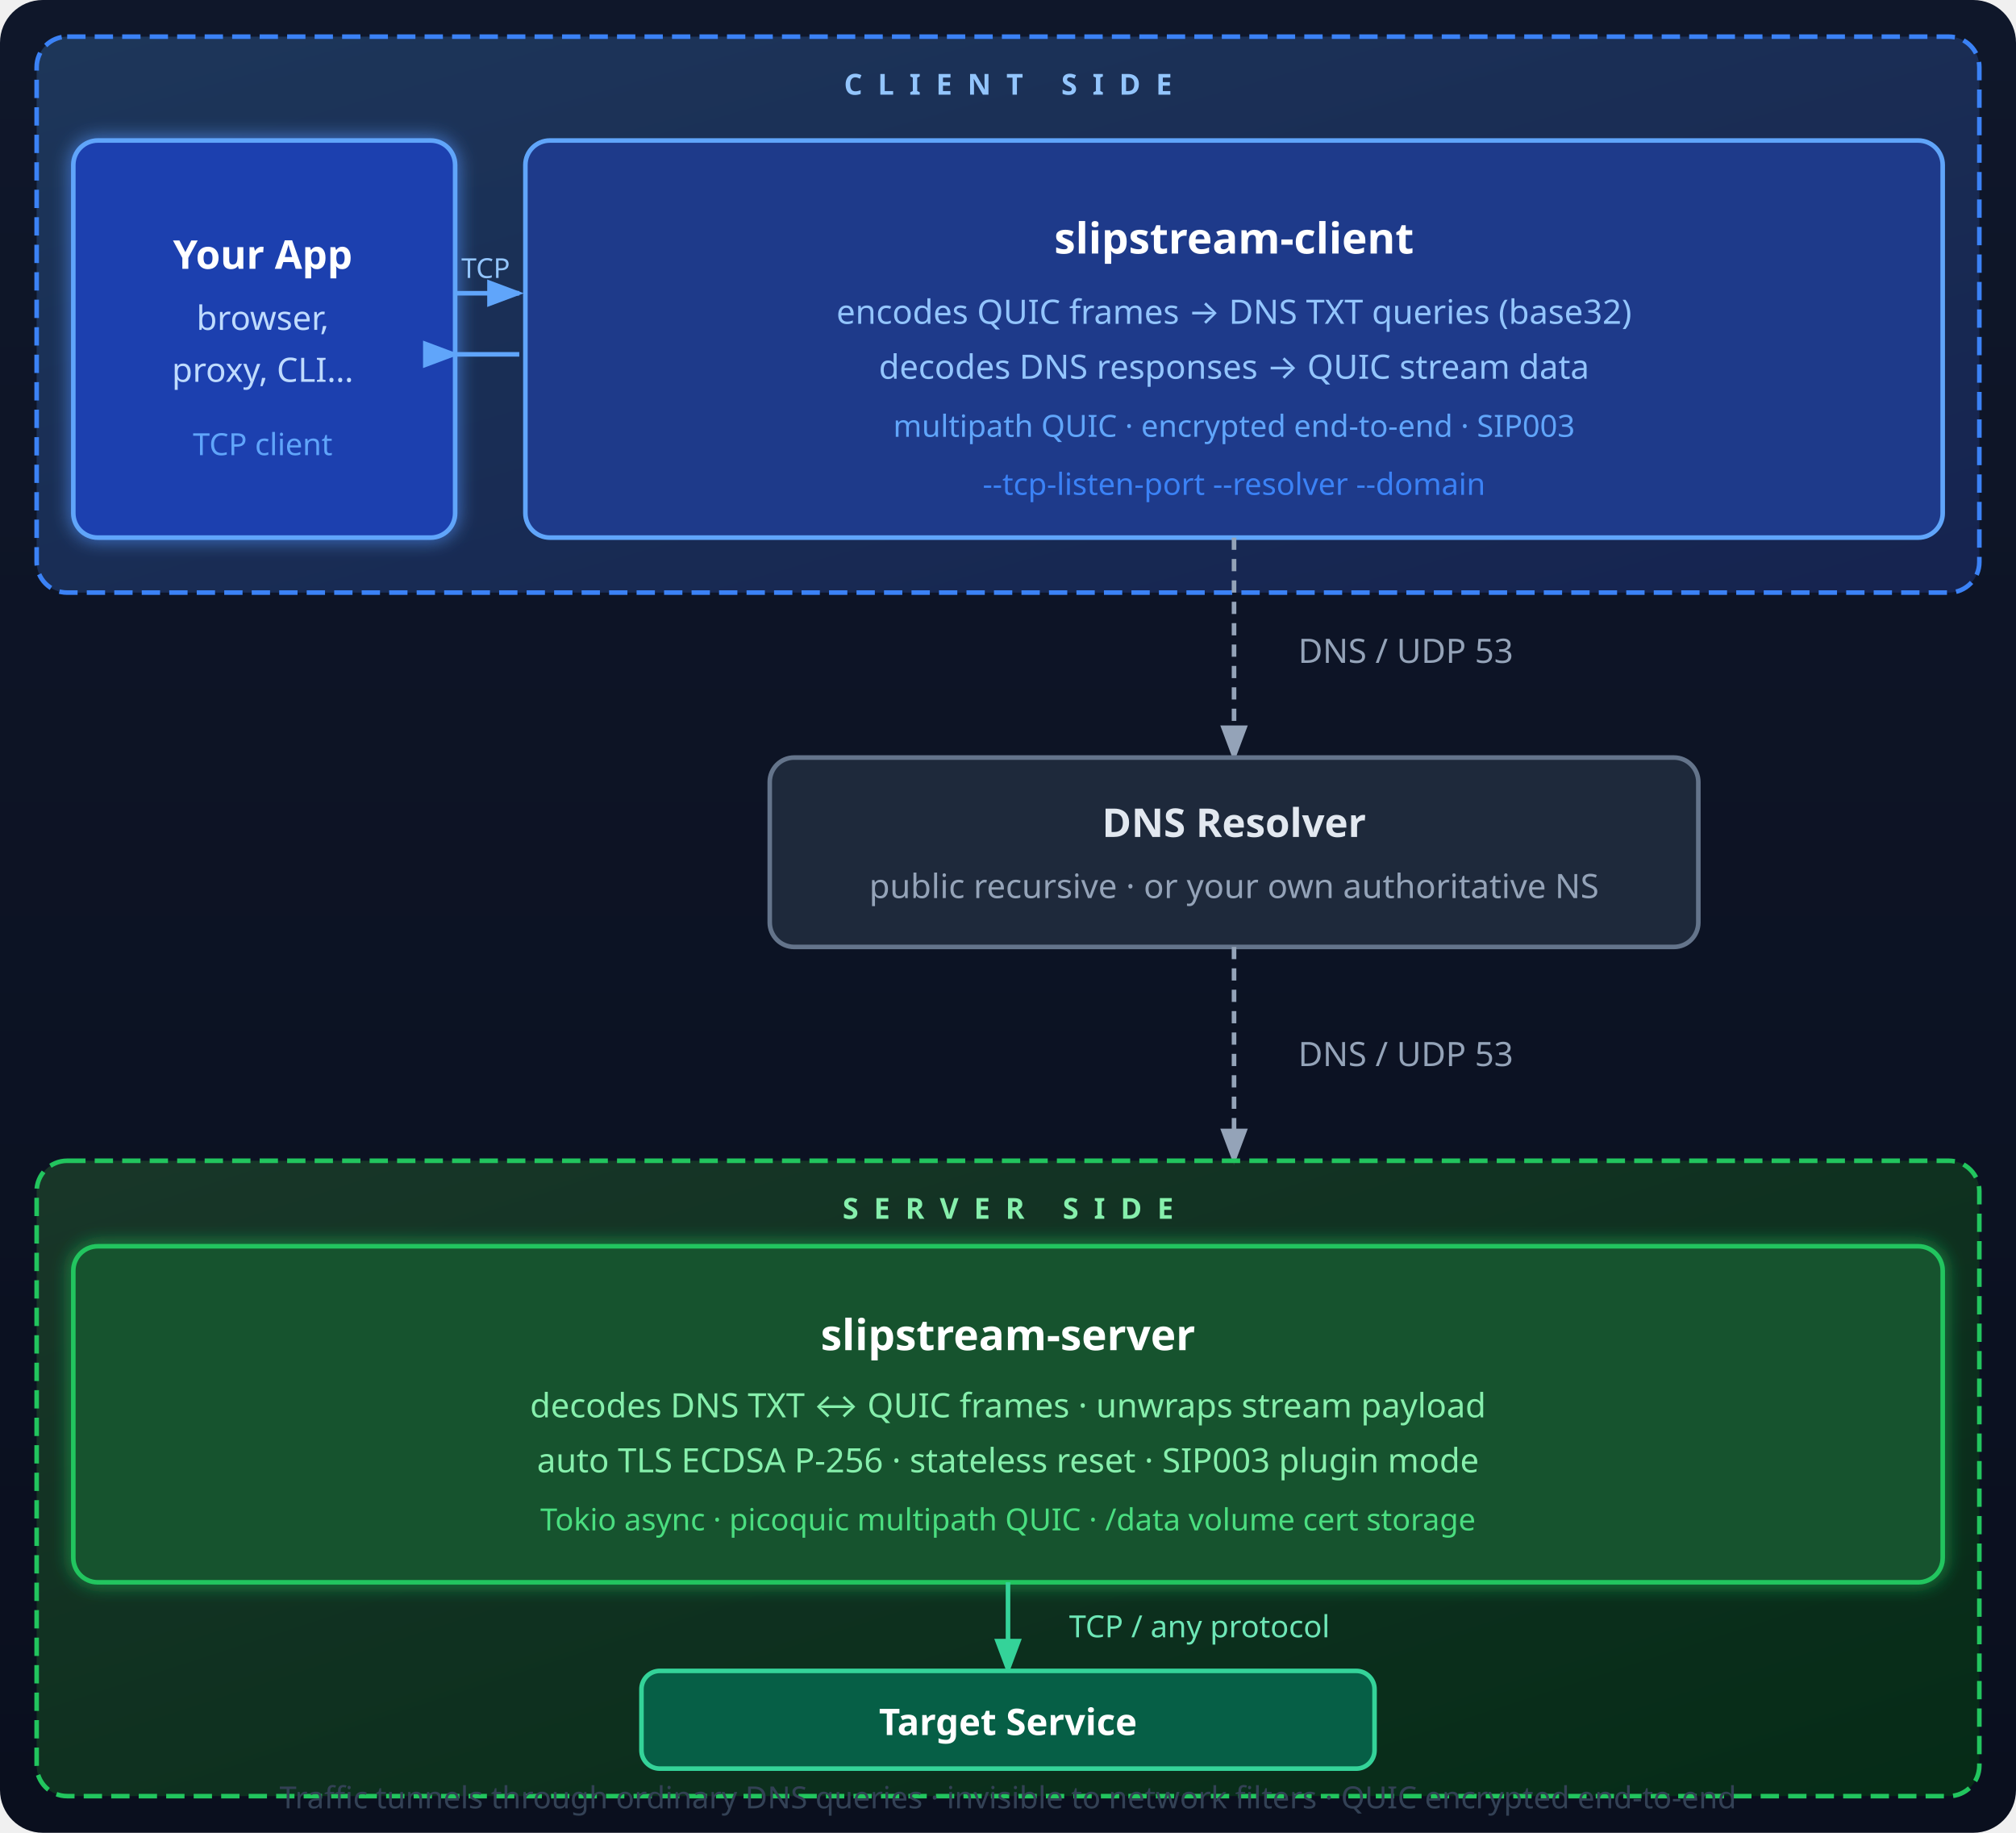
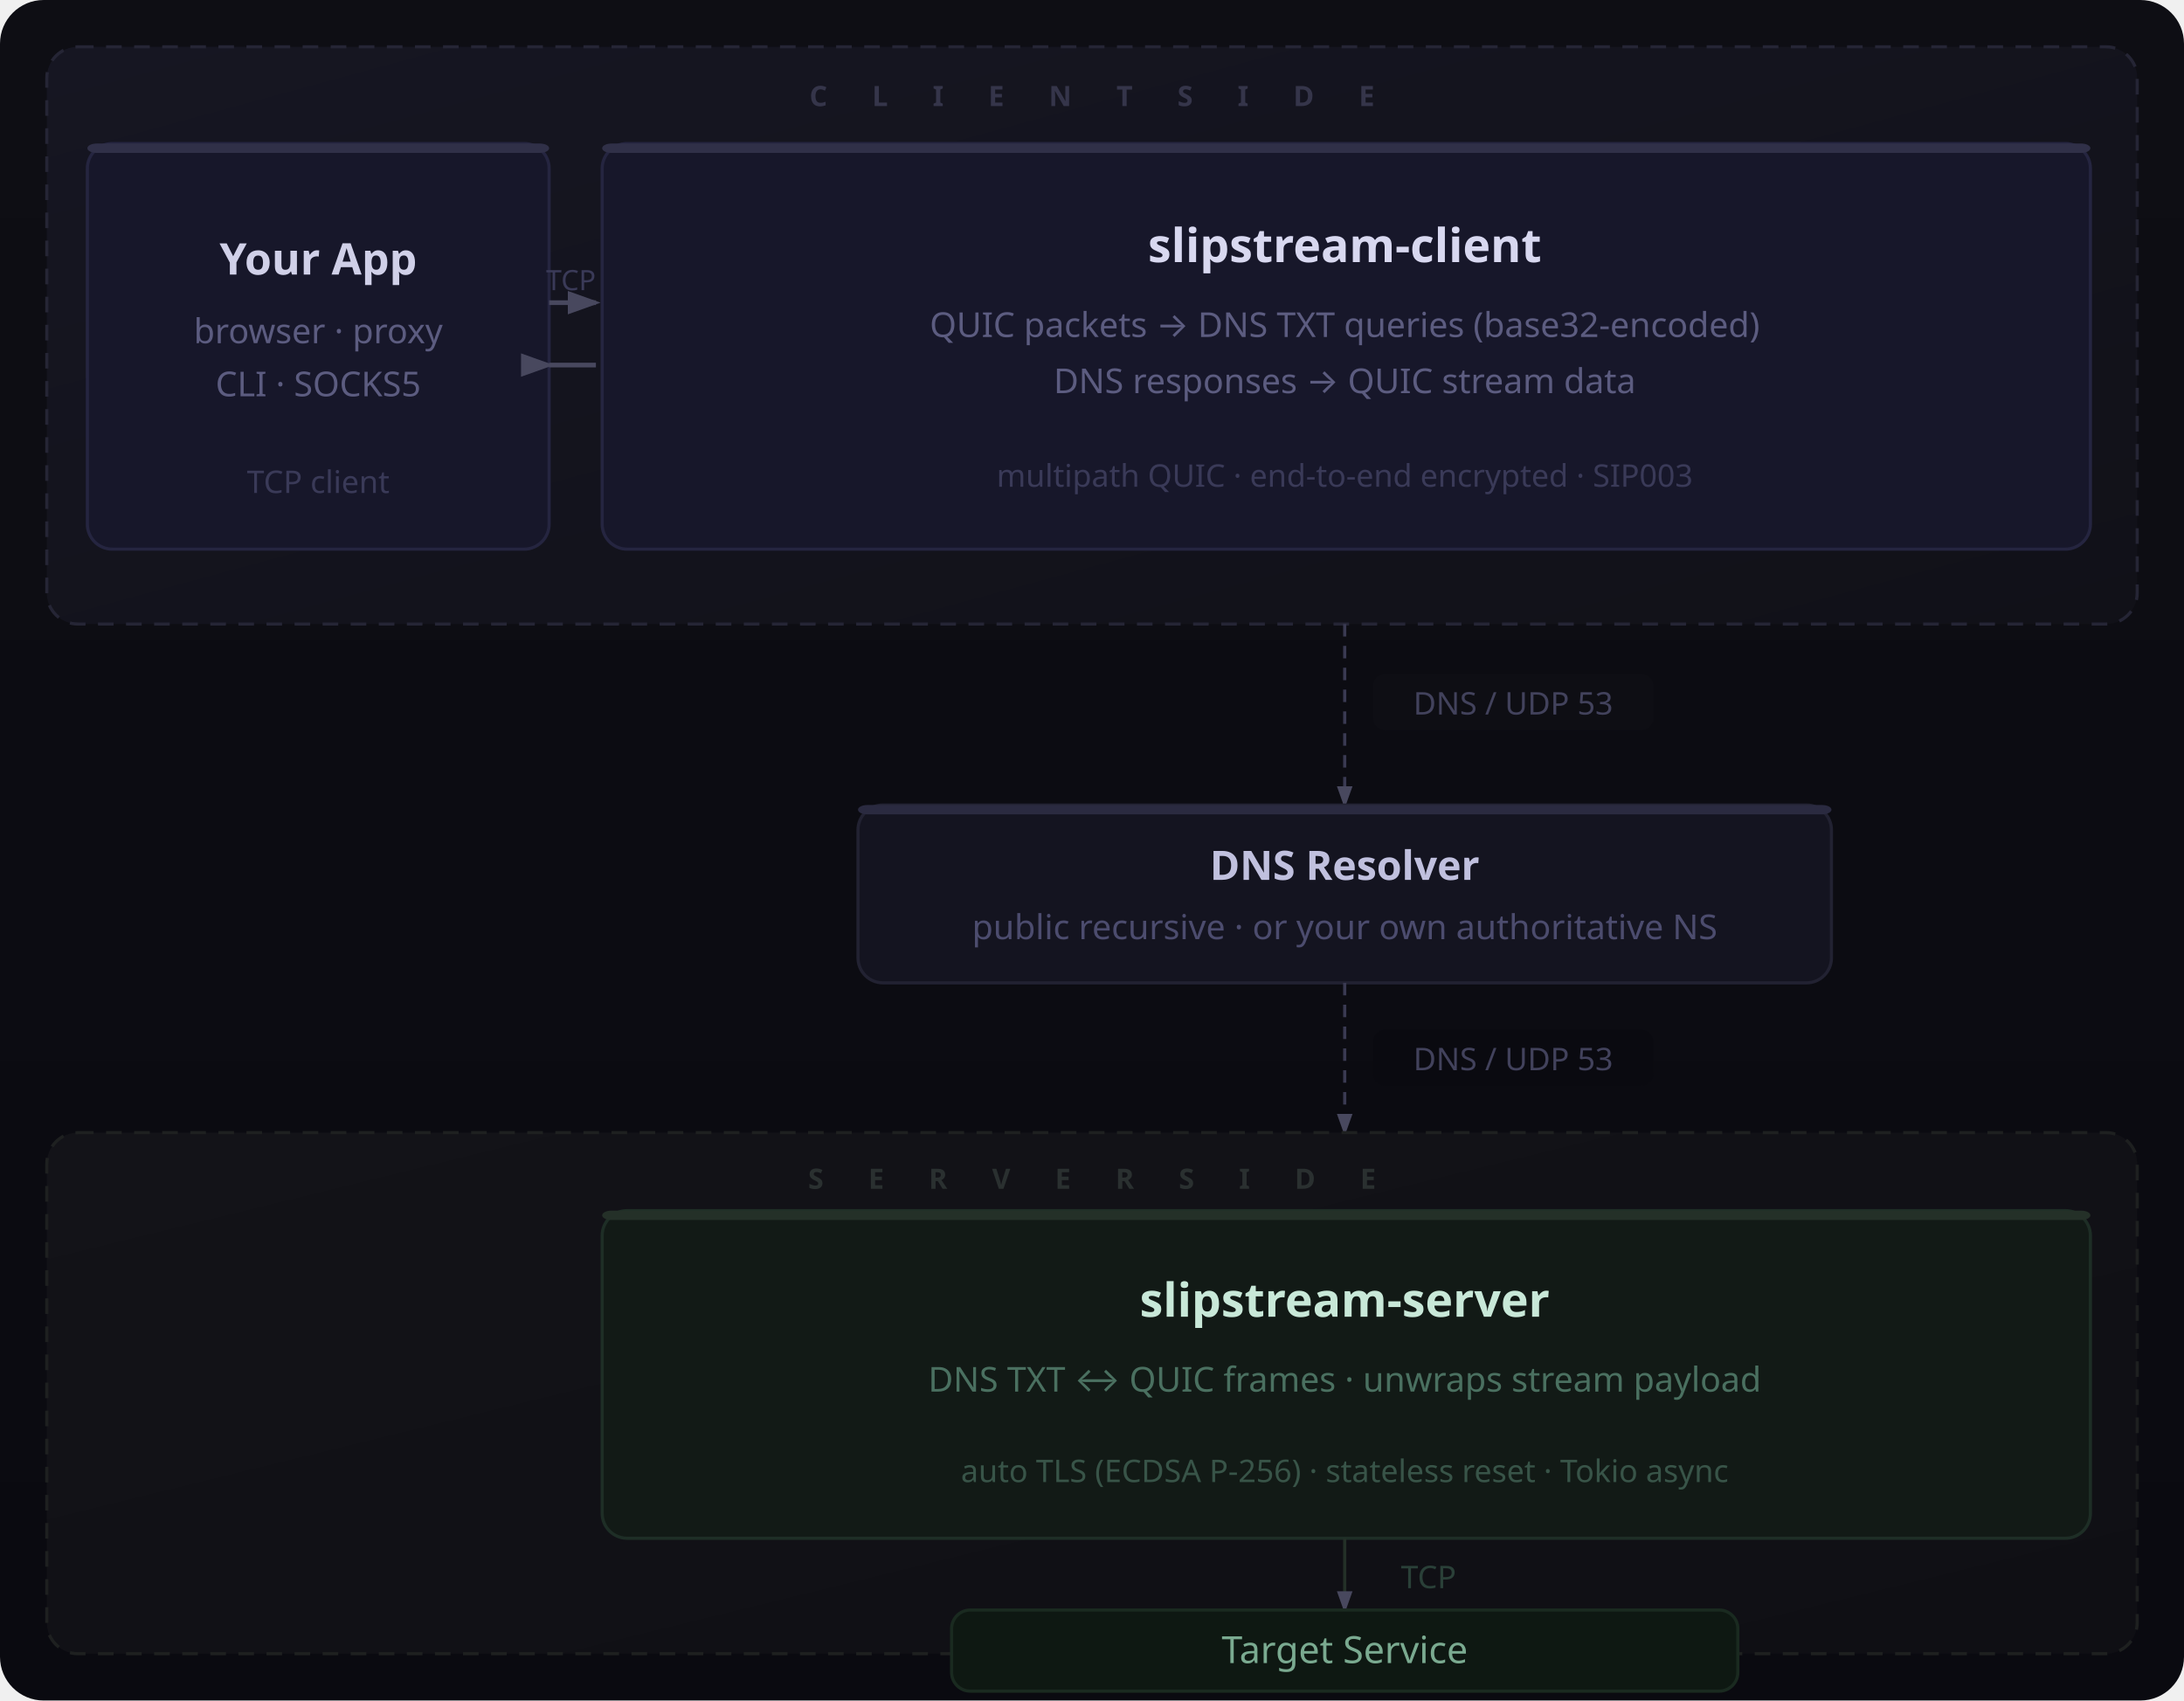
- <svg xmlns="http://www.w3.org/2000/svg" viewBox="0 0 660 600" font-family="'Segoe UI', system-ui, -apple-system, sans-serif">
+ <svg xmlns="http://www.w3.org/2000/svg" viewBox="0 0 700 545" font-family="'Segoe UI', system-ui, -apple-system, sans-serif">
  <defs>
-     <marker id="arr-blue" markerWidth="8" markerHeight="6" refX="7" refY="3" orient="auto">
-       <polygon points="0 0,8 3,0 6" fill="#60a5fa" />
+     <marker id="arr" markerWidth="7" markerHeight="5" refX="6" refY="2.5" orient="auto">
+       <polygon points="0 0,7 2.5,0 5" fill="#48485e" />
    </marker>
-     <marker id="arr-blue-l" markerWidth="8" markerHeight="6" refX="1" refY="3" orient="auto">
-       <polygon points="8 0,0 3,8 6" fill="#60a5fa" />
-     </marker>
-     <marker id="arr-slate" markerWidth="8" markerHeight="6" refX="7" refY="3" orient="auto">
-       <polygon points="0 0,8 3,0 6" fill="#94a3b8" />
-     </marker>
-     <marker id="arr-green" markerWidth="8" markerHeight="6" refX="7" refY="3" orient="auto">
-       <polygon points="0 0,8 3,0 6" fill="#34d399" />
-     </marker>
-     <marker id="arr-green-l" markerWidth="8" markerHeight="6" refX="1" refY="3" orient="auto">
-       <polygon points="8 0,0 3,8 6" fill="#34d399" />
+     <marker id="arr-l" markerWidth="7" markerHeight="5" refX="1" refY="2.5" orient="auto">
+       <polygon points="7 0,0 2.5,7 5" fill="#48485e" />
    </marker>
    <linearGradient id="bg" x1="0" y1="0" x2="0" y2="1">
-       <stop offset="0%" stop-color="#0f172a" />
-       <stop offset="100%" stop-color="#0a0f1e" />
+       <stop offset="0%" stop-color="#0e0e14" />
+       <stop offset="100%" stop-color="#0a0a10" />
    </linearGradient>
-     <linearGradient id="client-fill" x1="0" y1="0" x2="1" y2="1">
-       <stop offset="0%" stop-color="#1e3a5f" stop-opacity="0.9" />
-       <stop offset="100%" stop-color="#172554" stop-opacity="0.9" />
+     <linearGradient id="panel-c" x1="0" y1="0" x2="1" y2="1">
+       <stop offset="0%" stop-color="#161622" />
+       <stop offset="100%" stop-color="#111118" />
    </linearGradient>
-     <linearGradient id="server-fill" x1="0" y1="0" x2="1" y2="1">
-       <stop offset="0%" stop-color="#1a3a2a" stop-opacity="0.9" />
-       <stop offset="100%" stop-color="#052e16" stop-opacity="0.9" />
+     <linearGradient id="panel-s" x1="0" y1="0" x2="1" y2="1">
+       <stop offset="0%" stop-color="#131318" />
+       <stop offset="100%" stop-color="#0f0f14" />
    </linearGradient>
-     <filter id="glow-blue" x="-20%" y="-20%" width="140%" height="140%">
-       <feGaussianBlur stdDeviation="3" result="blur" />
-       <feMerge>
-         <feMergeNode in="blur" />
-         <feMergeNode in="SourceGraphic" />
-       </feMerge>
-     </filter>
-     <filter id="glow-green" x="-20%" y="-20%" width="140%" height="140%">
-       <feGaussianBlur stdDeviation="3" result="blur" />
-       <feMerge>
-         <feMergeNode in="blur" />
-         <feMergeNode in="SourceGraphic" />
-       </feMerge>
-     </filter>
+     <linearGradient id="box" x1="0" y1="0" x2="0" y2="1">
+       <stop offset="0%" stop-color="#1d1d2e" />
+       <stop offset="100%" stop-color="#17172400" />
+     </linearGradient>
  </defs>
-   <rect width="660" height="600" rx="14" fill="url(#bg)" />
-   <rect x="12" y="12" width="636" height="182" rx="10" fill="url(#client-fill)" stroke="#3b82f6" stroke-width="1.5" stroke-dasharray="6 3" />
-   <text x="330" y="31" text-anchor="middle" font-size="9.5" font-weight="700" fill="#93c5fd" letter-spacing="5">CLIENT  SIDE</text>
-   <rect x="24" y="46" width="125" height="130" rx="8" fill="#1e40af" stroke="#60a5fa" stroke-width="1.5" filter="url(#glow-blue)" />
-   <text x="86" y="88" text-anchor="middle" font-size="13" font-weight="700" fill="#fff">Your App</text>
-   <text x="86" y="108" text-anchor="middle" font-size="11" fill="#bfdbfe">browser,</text>
-   <text x="86" y="125" text-anchor="middle" font-size="11" fill="#bfdbfe">proxy, CLI…</text>
-   <text x="86" y="149" text-anchor="middle" font-size="10" fill="#60a5fa">TCP client</text>
-   <rect x="172" y="46" width="464" height="130" rx="8" fill="#1e3a8a" stroke="#60a5fa" stroke-width="1.5" />
-   <text x="404" y="83" text-anchor="middle" font-size="14" font-weight="700" fill="#fff">slipstream-client</text>
-   <text x="404" y="106" text-anchor="middle" font-size="11" fill="#93c5fd">encodes QUIC frames → DNS TXT queries (base32)</text>
-   <text x="404" y="124" text-anchor="middle" font-size="11" fill="#93c5fd">decodes DNS responses → QUIC stream data</text>
-   <text x="404" y="143" text-anchor="middle" font-size="10" fill="#60a5fa">multipath QUIC  ·  encrypted end-to-end  ·  SIP003</text>
-   <text x="404" y="162" text-anchor="middle" font-size="10" fill="#3b82f6">--tcp-listen-port  --resolver  --domain</text>
-   <line x1="149" y1="96" x2="170" y2="96" stroke="#60a5fa" stroke-width="1.5" marker-end="url(#arr-blue)" />
-   <line x1="170" y1="116" x2="149" y2="116" stroke="#60a5fa" stroke-width="1.5" marker-end="url(#arr-blue-l)" />
-   <text x="159" y="91" text-anchor="middle" font-size="9" fill="#93c5fd">TCP</text>
-   <line x1="404" y1="176" x2="404" y2="248" stroke="#94a3b8" stroke-width="1.5" stroke-dasharray="4 3" marker-end="url(#arr-slate)" />
-   <text x="425" y="217" font-size="11" fill="#94a3b8">DNS / UDP  53</text>
-   <rect x="252" y="248" width="304" height="62" rx="8" fill="#1e293b" stroke="#64748b" stroke-width="1.5" />
-   <text x="404" y="274" text-anchor="middle" font-size="13" font-weight="700" fill="#e2e8f0">DNS Resolver</text>
-   <text x="404" y="294" text-anchor="middle" font-size="11" fill="#94a3b8">public recursive  ·  or your own authoritative NS</text>
-   <line x1="404" y1="310" x2="404" y2="380" stroke="#94a3b8" stroke-width="1.5" stroke-dasharray="4 3" marker-end="url(#arr-slate)" />
-   <text x="425" y="349" font-size="11" fill="#94a3b8">DNS / UDP  53</text>
-   <rect x="12" y="380" width="636" height="208" rx="10" fill="url(#server-fill)" stroke="#22c55e" stroke-width="1.5" stroke-dasharray="6 3" />
-   <text x="330" y="399" text-anchor="middle" font-size="9.5" font-weight="700" fill="#86efac" letter-spacing="5">SERVER  SIDE</text>
-   <rect x="24" y="408" width="612" height="110" rx="8" fill="#14532d" stroke="#22c55e" stroke-width="1.5" filter="url(#glow-green)" />
-   <text x="330" y="442" text-anchor="middle" font-size="14" font-weight="700" fill="#fff">slipstream-server</text>
-   <text x="330" y="464" text-anchor="middle" font-size="11" fill="#86efac">decodes DNS TXT ↔ QUIC frames  ·  unwraps stream payload</text>
-   <text x="330" y="482" text-anchor="middle" font-size="11" fill="#86efac">auto TLS ECDSA P-256  ·  stateless reset  ·  SIP003 plugin mode</text>
-   <text x="330" y="501" text-anchor="middle" font-size="10" fill="#4ade80">Tokio async  ·  picoquic multipath QUIC  ·  /data volume cert storage</text>
-   <line x1="330" y1="518" x2="330" y2="547" stroke="#34d399" stroke-width="1.5" marker-end="url(#arr-green)" />
-   <text x="350" y="536" font-size="10" fill="#6ee7b7">TCP / any protocol</text>
-   <rect x="210" y="547" width="240" height="32" rx="6" fill="#065f46" stroke="#34d399" stroke-width="1.5" />
-   <text x="330" y="568" text-anchor="middle" font-size="12" font-weight="600" fill="#fff">Target Service</text>
-   <text x="330" y="592" text-anchor="middle" font-size="10" fill="#334155">
-     Traffic tunnels through ordinary DNS queries · invisible to network filters · QUIC encrypted end-to-end
-   </text>
+   <rect width="700" height="545" rx="14" fill="url(#bg)" />
+   <rect x="15" y="15" width="670" height="185" rx="10" fill="url(#panel-c)" stroke="#252535" stroke-width="1" stroke-dasharray="5 4" />
+   <text x="350" y="34" text-anchor="middle" font-size="9" font-weight="600" fill="#35354a" letter-spacing="6">C L I E N T   S I D E</text>
+   <rect x="28" y="46" width="148" height="130" rx="8" fill="#17172a" stroke="#252540" stroke-width="1" />
+   <rect x="28" y="46" width="148" height="3" rx="3" fill="#303048" />
+   <text x="102" y="88" text-anchor="middle" font-size="14" font-weight="600" fill="#d0d0e8">Your App</text>
+   <text x="102" y="110" text-anchor="middle" font-size="11" fill="#5c5c80">browser · proxy</text>
+   <text x="102" y="127" text-anchor="middle" font-size="11" fill="#5c5c80">CLI · SOCKS5</text>
+   <text x="102" y="158" text-anchor="middle" font-size="10" fill="#3a3a58">TCP client</text>
+   <line x1="176" y1="97" x2="191" y2="97" stroke="#48485e" stroke-width="1.5" marker-end="url(#arr)" />
+   <line x1="191" y1="117" x2="176" y2="117" stroke="#48485e" stroke-width="1.5" marker-end="url(#arr-l)" />
+   <text x="183" y="93" text-anchor="middle" font-size="9" fill="#3a3a58">TCP</text>
+   <rect x="193" y="46" width="477" height="130" rx="8" fill="#17172a" stroke="#252540" stroke-width="1" />
+   <rect x="193" y="46" width="477" height="3" rx="3" fill="#303048" />
+   <text x="431" y="84" text-anchor="middle" font-size="15" font-weight="600" fill="#d8d8f0">slipstream-client</text>
+   <text x="431" y="108" text-anchor="middle" font-size="11" fill="#5c5c80">QUIC packets  →  DNS TXT queries  (base32-encoded)</text>
+   <text x="431" y="126" text-anchor="middle" font-size="11" fill="#5c5c80">DNS responses  →  QUIC stream data</text>
+   <text x="431" y="156" text-anchor="middle" font-size="10" fill="#3a3a58">multipath QUIC  ·  end-to-end encrypted  ·  SIP003</text>
+   <line x1="431" y1="200" x2="431" y2="258" stroke="#3a3a52" stroke-width="1" stroke-dasharray="4 3" marker-end="url(#arr)" />
+   <rect x="440" y="216" width="90" height="18" rx="4" fill="#0e0e14" />
+   <text x="485" y="229" text-anchor="middle" font-size="10" fill="#42425c">DNS / UDP  53</text>
+   <rect x="275" y="258" width="312" height="57" rx="8" fill="#141420" stroke="#222232" stroke-width="1" />
+   <rect x="275" y="258" width="312" height="3" rx="3" fill="#2a2a40" />
+   <text x="431" y="282" text-anchor="middle" font-size="13" font-weight="600" fill="#c0c0de">DNS Resolver</text>
+   <text x="431" y="301" text-anchor="middle" font-size="11" fill="#4c4c6e">public recursive  ·  or your own authoritative NS</text>
+   <line x1="431" y1="315" x2="431" y2="363" stroke="#3a3a52" stroke-width="1" stroke-dasharray="4 3" marker-end="url(#arr)" />
+   <rect x="440" y="330" width="90" height="18" rx="4" fill="#0a0a10" />
+   <text x="485" y="343" text-anchor="middle" font-size="10" fill="#42425c">DNS / UDP  53</text>
+   <rect x="15" y="363" width="670" height="167" rx="10" fill="url(#panel-s)" stroke="#1e2020" stroke-width="1" stroke-dasharray="5 4" />
+   <text x="350" y="381" text-anchor="middle" font-size="9" font-weight="600" fill="#2a3030" letter-spacing="6">S E R V E R   S I D E</text>
+   <rect x="193" y="388" width="477" height="105" rx="8" fill="#121a16" stroke="#1e2e26" stroke-width="1" />
+   <rect x="193" y="388" width="477" height="3" rx="3" fill="#243028" />
+   <text x="431" y="422" text-anchor="middle" font-size="15" font-weight="600" fill="#c8e8d8">slipstream-server</text>
+   <text x="431" y="446" text-anchor="middle" font-size="11" fill="#4a7060">DNS TXT  ↔  QUIC frames  ·  unwraps stream payload</text>
+   <text x="431" y="475" text-anchor="middle" font-size="10" fill="#385448">auto TLS (ECDSA P-256)  ·  stateless reset  ·  Tokio async</text>
+   <line x1="431" y1="493" x2="431" y2="516" stroke="#243028" stroke-width="1" marker-end="url(#arr)" />
+   <text x="449" y="509" font-size="10" fill="#2a4038">TCP</text>
+   <rect x="305" y="516" width="252" height="26" rx="6" fill="#0e1812" stroke="#1a2a20" stroke-width="1" />
+   <text x="431" y="533" text-anchor="middle" font-size="12" font-weight="500" fill="#7aaa90">Target Service</text>
+   <text x="350" y="538" text-anchor="middle" font-size="0" fill="none" />
</svg>
